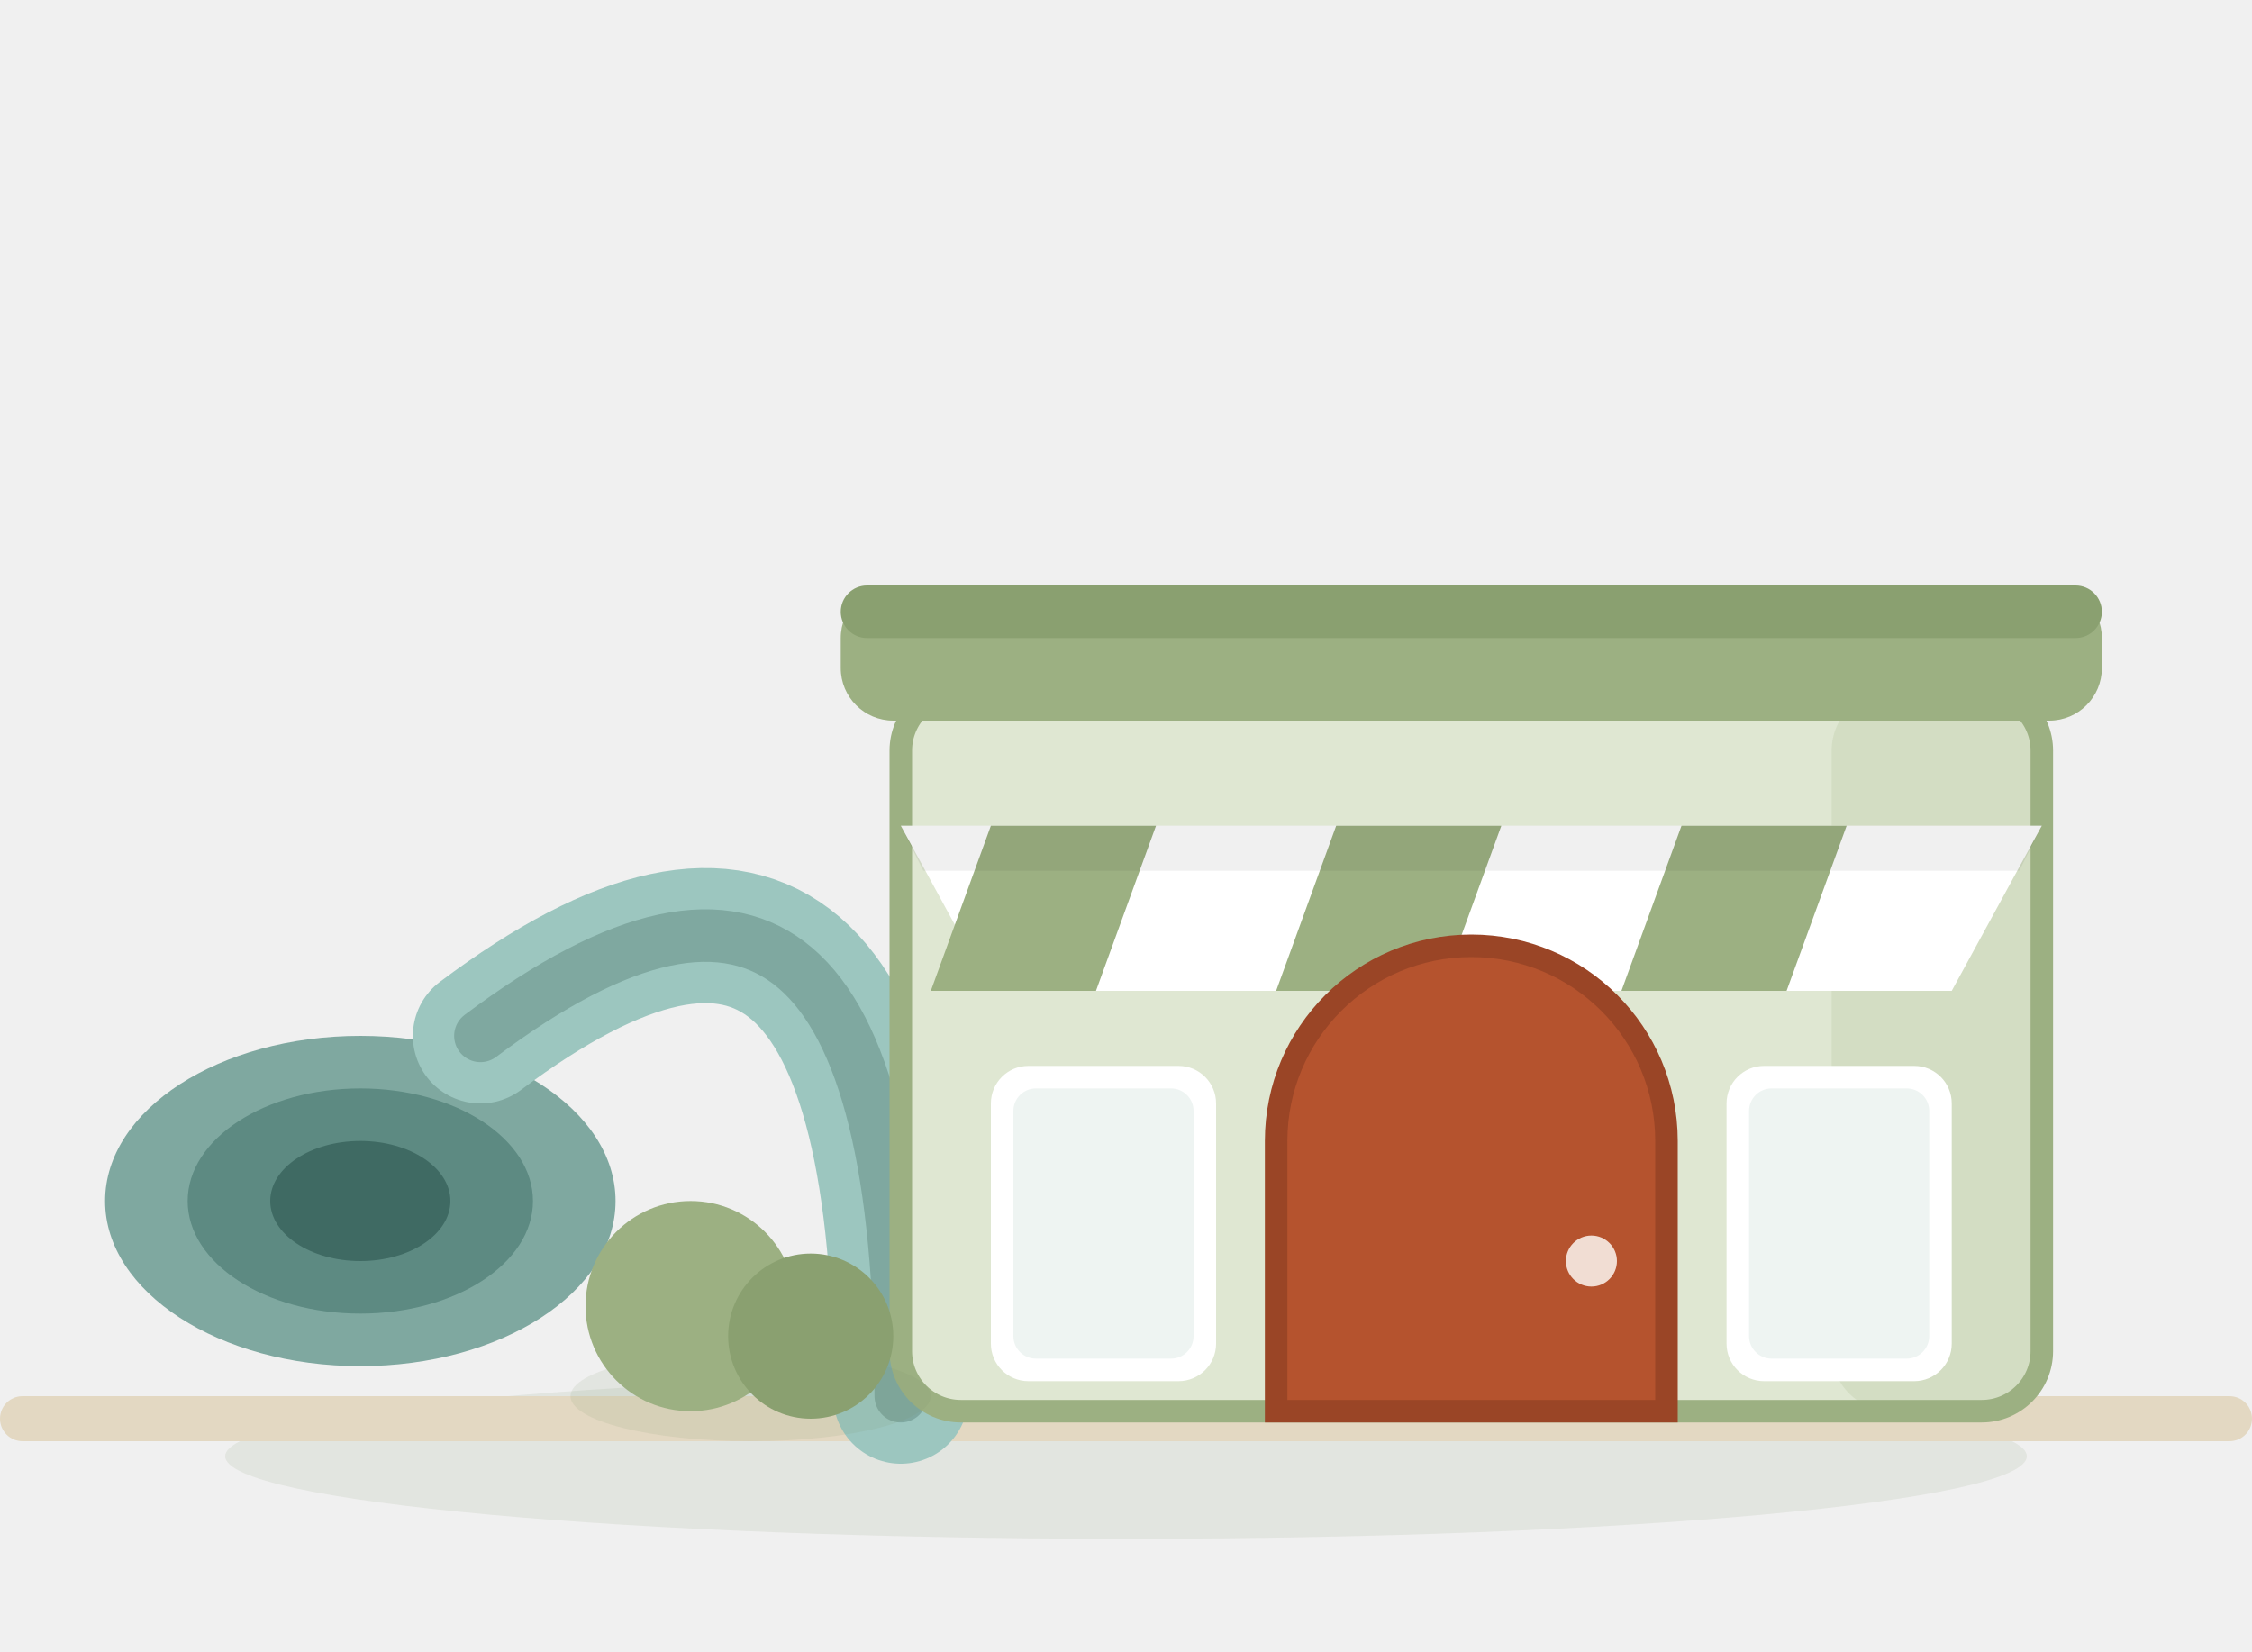
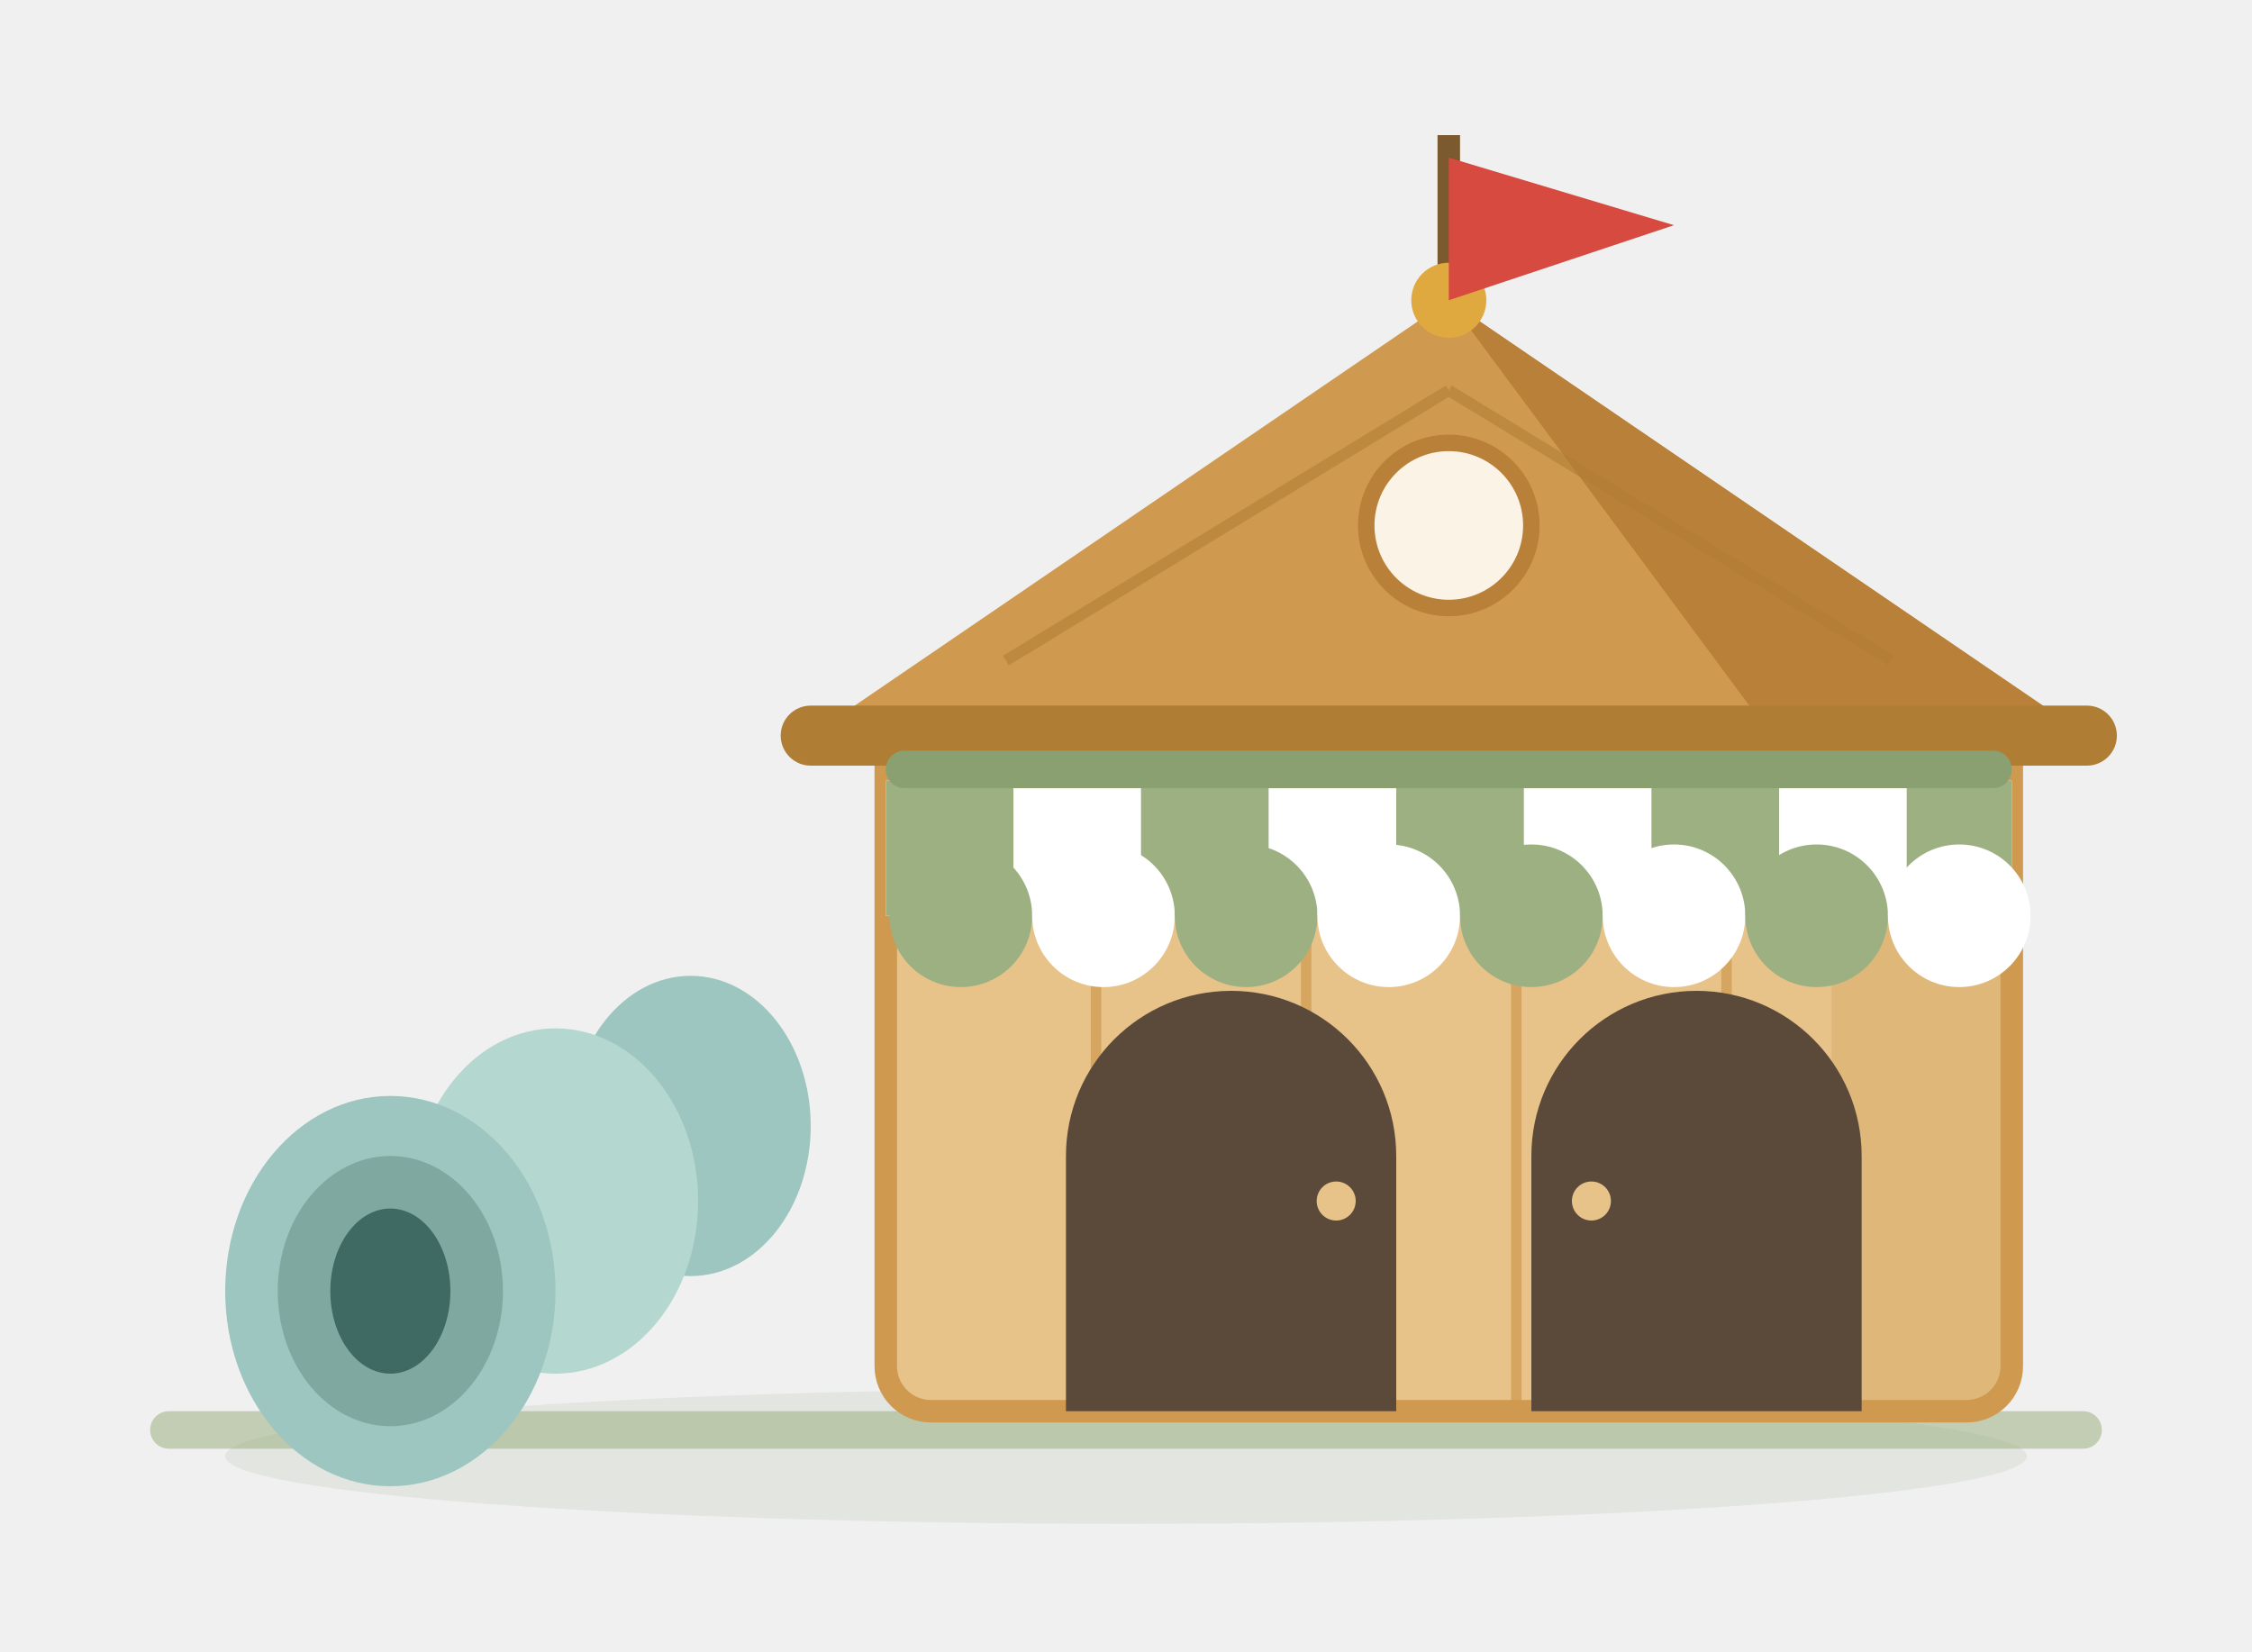
- <svg xmlns="http://www.w3.org/2000/svg" viewBox="0 0 300 220" role="img" aria-label="Illustrated open-play storefront with a striped awning, slide and tunnel.">
-   <ellipse cx="150" cy="194" rx="120" ry="11" fill="#7a8f63" opacity="0.12" />
-   <rect x="0" y="186" width="300" height="6" rx="3" fill="#e3d8c2" />
-   <ellipse cx="48" cy="160" rx="34" ry="22" fill="#7FA8A0" />
-   <ellipse cx="48" cy="160" rx="23" ry="15" fill="#5d8a82" />
-   <ellipse cx="48" cy="160" rx="12" ry="8" fill="#3f6a63" />
-   <path d="M64 138 Q120 96 120 186" fill="none" stroke="#9cc6bf" stroke-width="18" stroke-linecap="round" />
-   <path d="M64 138 Q120 96 120 186" fill="none" stroke="#7FA8A0" stroke-width="7" stroke-linecap="round" />
-   <rect x="120" y="92" width="152" height="96" rx="8" fill="#dfe7d2" />
-   <rect x="244" y="92" width="28" height="96" rx="8" fill="#cbd7b9" opacity="0.6" />
-   <rect x="120" y="92" width="152" height="96" rx="8" fill="none" stroke="#9CB082" stroke-width="3" />
-   <rect x="112" y="78" width="168" height="18" rx="7" fill="#9CB082" />
-   <rect x="112" y="78" width="168" height="7" rx="3.5" fill="#8aa070" />
-   <path d="M120 110 H272 L260 132 H132 Z" fill="#fff" />
-   <path d="M132 110 H154 L146 132 H124 Z" fill="#9CB082" />
-   <path d="M178 110 H200 L192 132 H170 Z" fill="#9CB082" />
-   <path d="M224 110 H246 L238 132 H216 Z" fill="#9CB082" />
-   <path d="M120 110 H272 L269 116 H123 Z" fill="#000" opacity="0.06" />
-   <rect x="132" y="142" width="30" height="42" rx="5" fill="#fff" />
-   <rect x="135" y="145" width="24" height="36" rx="3" fill="#eef4f2" />
-   <rect x="230" y="142" width="30" height="42" rx="5" fill="#fff" />
-   <rect x="233" y="145" width="24" height="36" rx="3" fill="#eef4f2" />
-   <path d="M170 188 v-36 a26 26 0 0 1 52 0 v36 Z" fill="#B5532E" />
-   <path d="M170 188 v-36 a26 26 0 0 1 52 0 v36 Z" fill="none" stroke="#9a4526" stroke-width="3" />
-   <circle cx="212" cy="168" r="3.4" fill="#f1ddd3" />
-   <ellipse cx="100" cy="186" rx="24" ry="6" fill="#7a8f63" opacity="0.12" />
-   <circle cx="92" cy="174" r="14" fill="#9CB082" />
-   <circle cx="108" cy="178" r="11" fill="#8aa070" />
+ <svg xmlns="http://www.w3.org/2000/svg" viewBox="0 0 300 220" role="img" aria-label="Illustrated market storefront with a striped awning and a play tunnel.">
+   <ellipse cx="150" cy="194" rx="120" ry="9" fill="#7a8f63" opacity="0.12" />
+   <rect x="20" y="188" width="260" height="5" rx="2.5" fill="#9CB082" opacity="0.55" />
+   <g>
+     <ellipse cx="92" cy="150" rx="16" ry="20" fill="#9cc6bf" />
+     <ellipse cx="74" cy="160" rx="19" ry="23" fill="#b4d7d0" />
+     <ellipse cx="52" cy="172" rx="22" ry="26" fill="#9cc6bf" />
+     <ellipse cx="52" cy="172" rx="15" ry="18" fill="#7FA8A0" />
+     <ellipse cx="52" cy="172" rx="8" ry="11" fill="#3f6a63" />
+   </g>
+   <g>
+     <rect x="118" y="96" width="150" height="92" rx="6" fill="#e7c389" />
+     <g stroke="#cf9a4f" stroke-width="1.4" opacity="0.7">
+       <line x1="146" y1="96" x2="146" y2="188" />
+       <line x1="174" y1="96" x2="174" y2="188" />
+       <line x1="202" y1="96" x2="202" y2="188" />
+       <line x1="230" y1="96" x2="230" y2="188" />
+     </g>
+     <rect x="244" y="96" width="24" height="92" rx="6" fill="#d3a45f" opacity="0.4" />
+     <rect x="118" y="96" width="150" height="92" rx="6" fill="none" stroke="#cf9a4f" stroke-width="3" />
+     <polygon points="108,98 193,40 278,98" fill="#cf9a4f" />
+     <polygon points="193,40 278,98 236,98" fill="#b9803a" />
+     <g stroke="#b07d35" stroke-width="1.5" opacity="0.6">
+       <line x1="134" y1="88" x2="193" y2="52" />
+       <line x1="252" y1="88" x2="193" y2="52" />
+     </g>
+     <rect x="104" y="94" width="178" height="8" rx="4" fill="#b07d35" />
+     <circle cx="193" cy="70" r="11" fill="#fbf3e6" stroke="#b9803a" stroke-width="2.2" />
+     <line x1="193" y1="40" x2="193" y2="18" stroke="#7a5a2e" stroke-width="3" />
+     <circle cx="193" cy="40" r="5" fill="#E0A93F" />
+     <path d="M193 21 L223 30 L193 40 Z" fill="#D64A3F" />
+     <g>
+       <rect x="118" y="104" width="150" height="18" fill="#fff" />
+       <g fill="#9CB082">
+         <rect x="118" y="104" width="17" height="18" />
+         <rect x="152" y="104" width="17" height="18" />
+         <rect x="186" y="104" width="17" height="18" />
+         <rect x="220" y="104" width="17" height="18" />
+         <rect x="254" y="104" width="14" height="18" />
+       </g>
+       <g>
+         <circle cx="128" cy="122" r="9.5" fill="#9CB082" />
+         <circle cx="147" cy="122" r="9.5" fill="#fff" />
+         <circle cx="166" cy="122" r="9.5" fill="#9CB082" />
+         <circle cx="185" cy="122" r="9.5" fill="#fff" />
+         <circle cx="204" cy="122" r="9.5" fill="#9CB082" />
+         <circle cx="223" cy="122" r="9.5" fill="#fff" />
+         <circle cx="242" cy="122" r="9.5" fill="#9CB082" />
+         <circle cx="261" cy="122" r="9.5" fill="#fff" />
+       </g>
+       <rect x="118" y="100" width="150" height="5" rx="2.5" fill="#8aa070" />
+     </g>
+     <path d="M142 188 v-34 a22 22 0 0 1 44 0 v34 Z" fill="#5b4a3a" />
+     <circle cx="178" cy="160" r="2.6" fill="#e7c389" />
+     <path d="M204 188 v-34 a22 22 0 0 1 44 0 v34 Z" fill="#5b4a3a" />
+     <circle cx="212" cy="160" r="2.6" fill="#e7c389" />
+   </g>
</svg>
